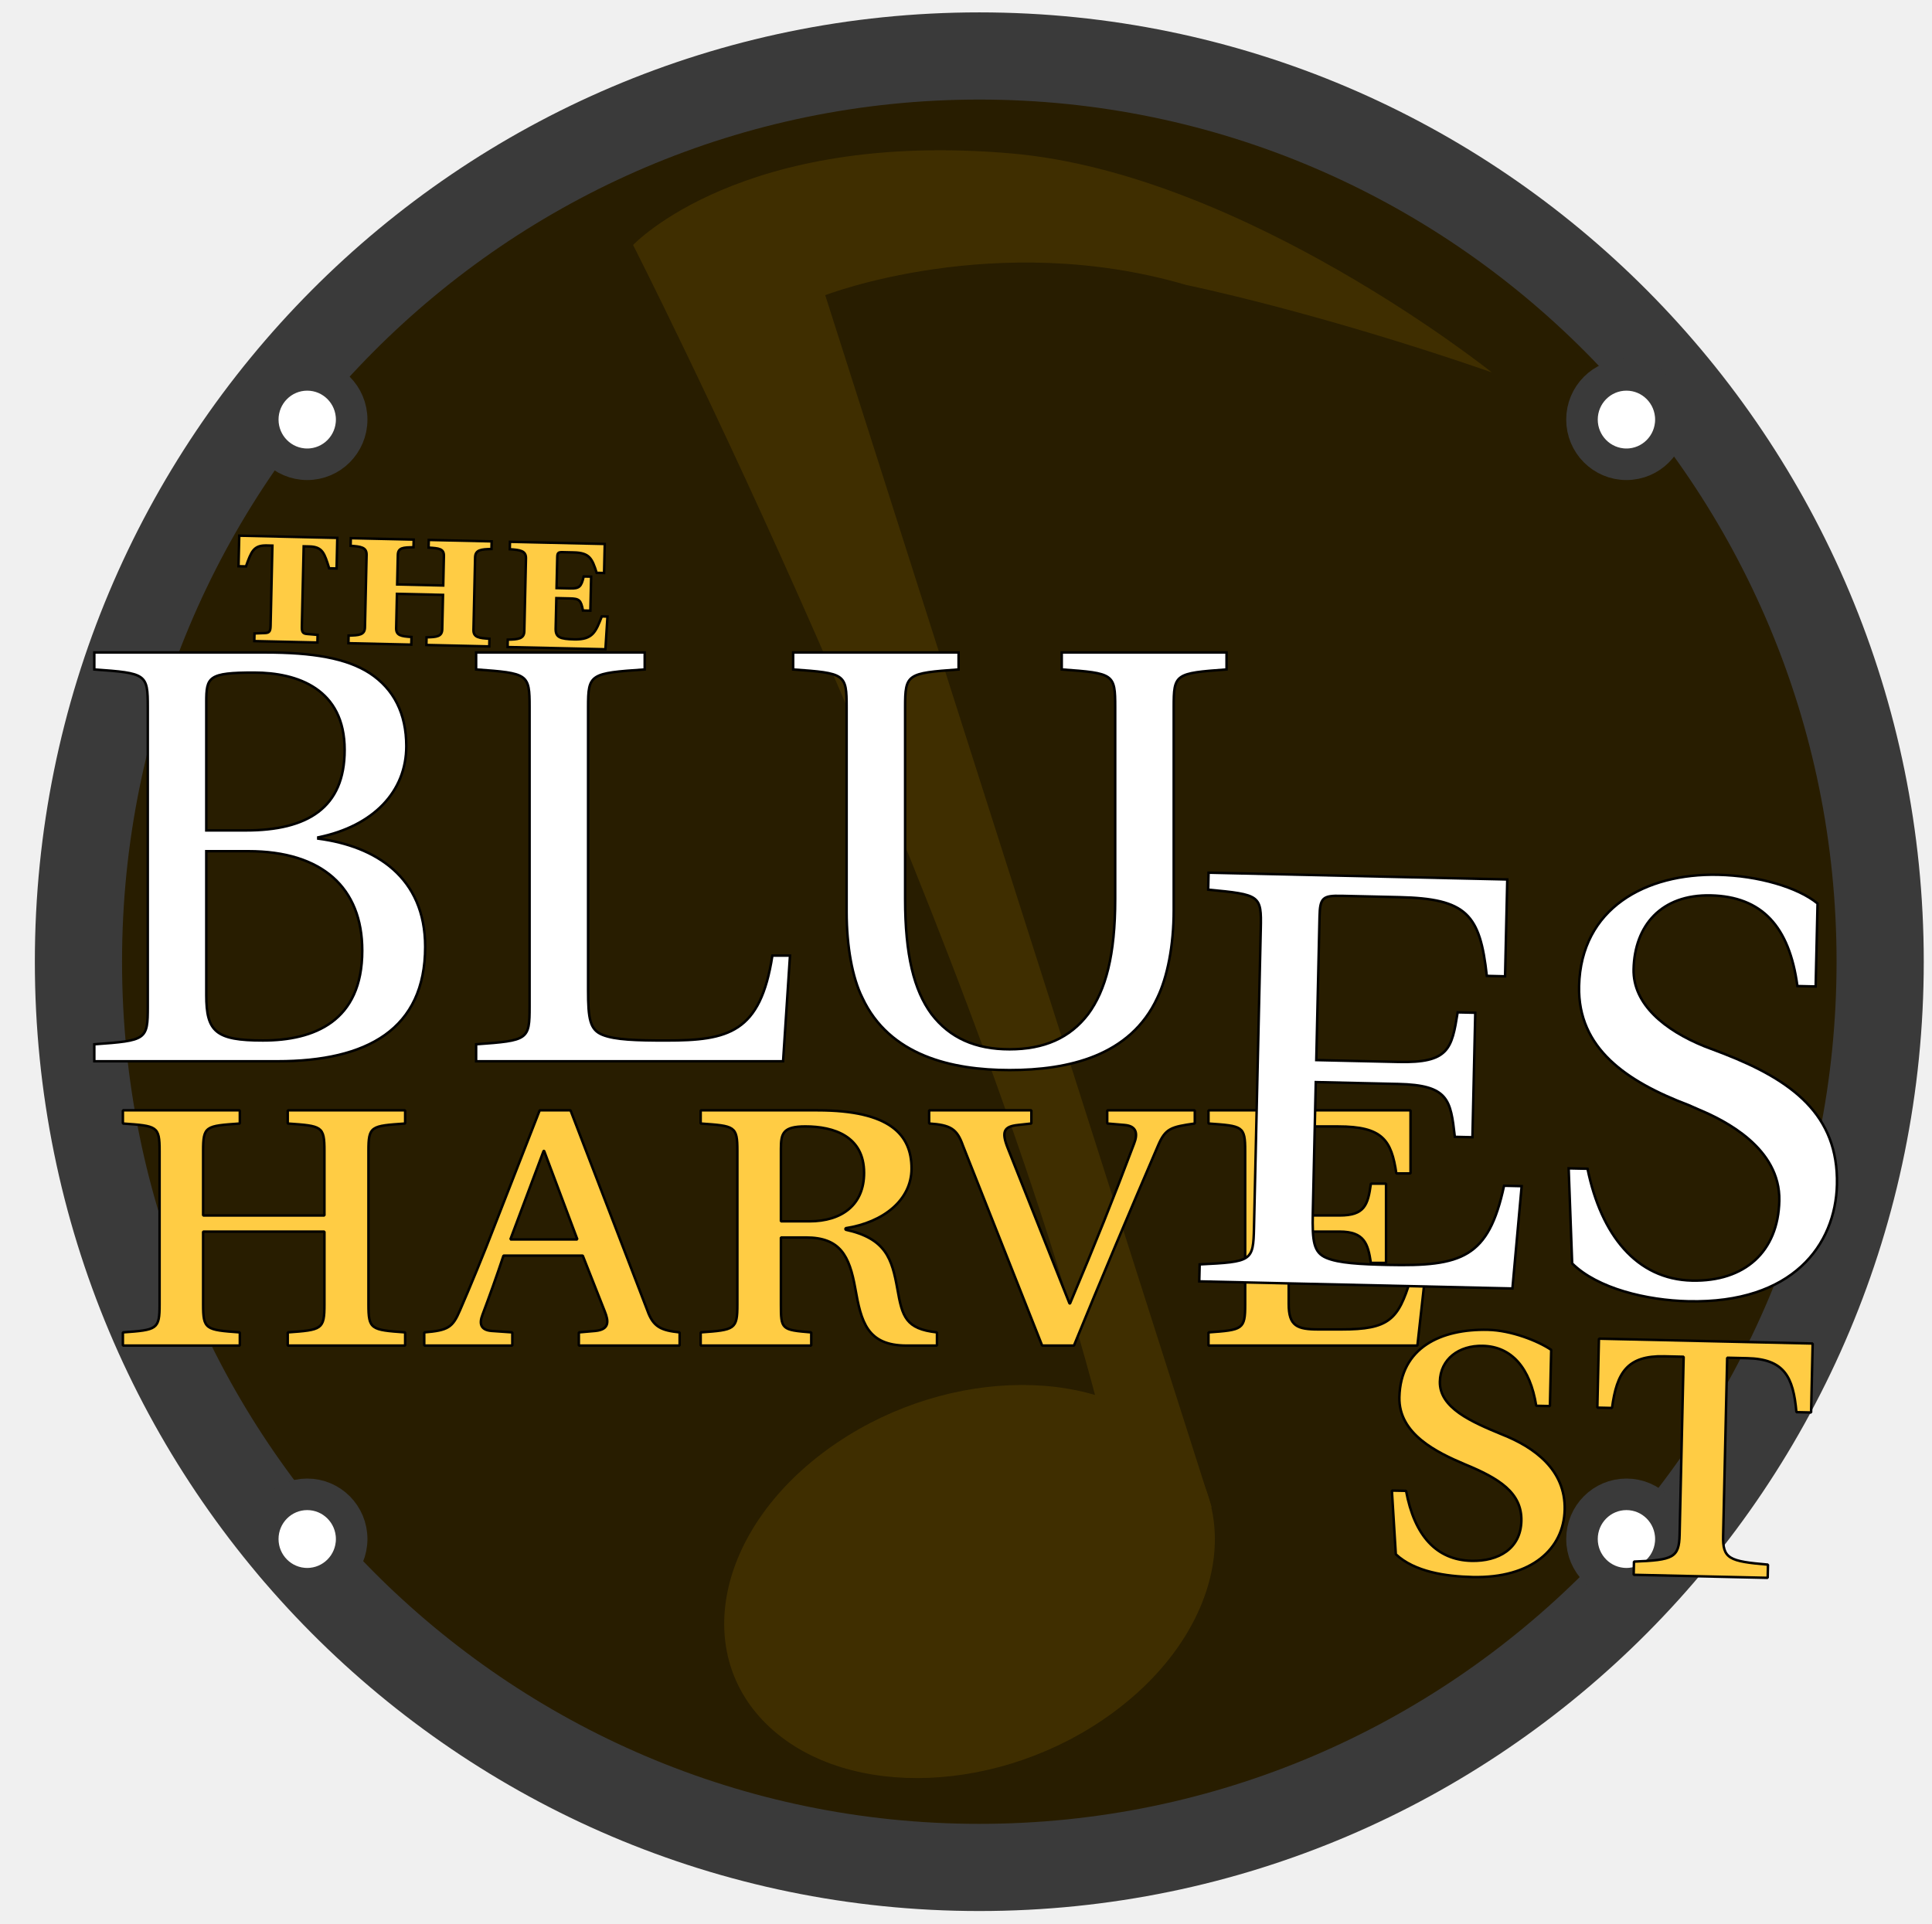
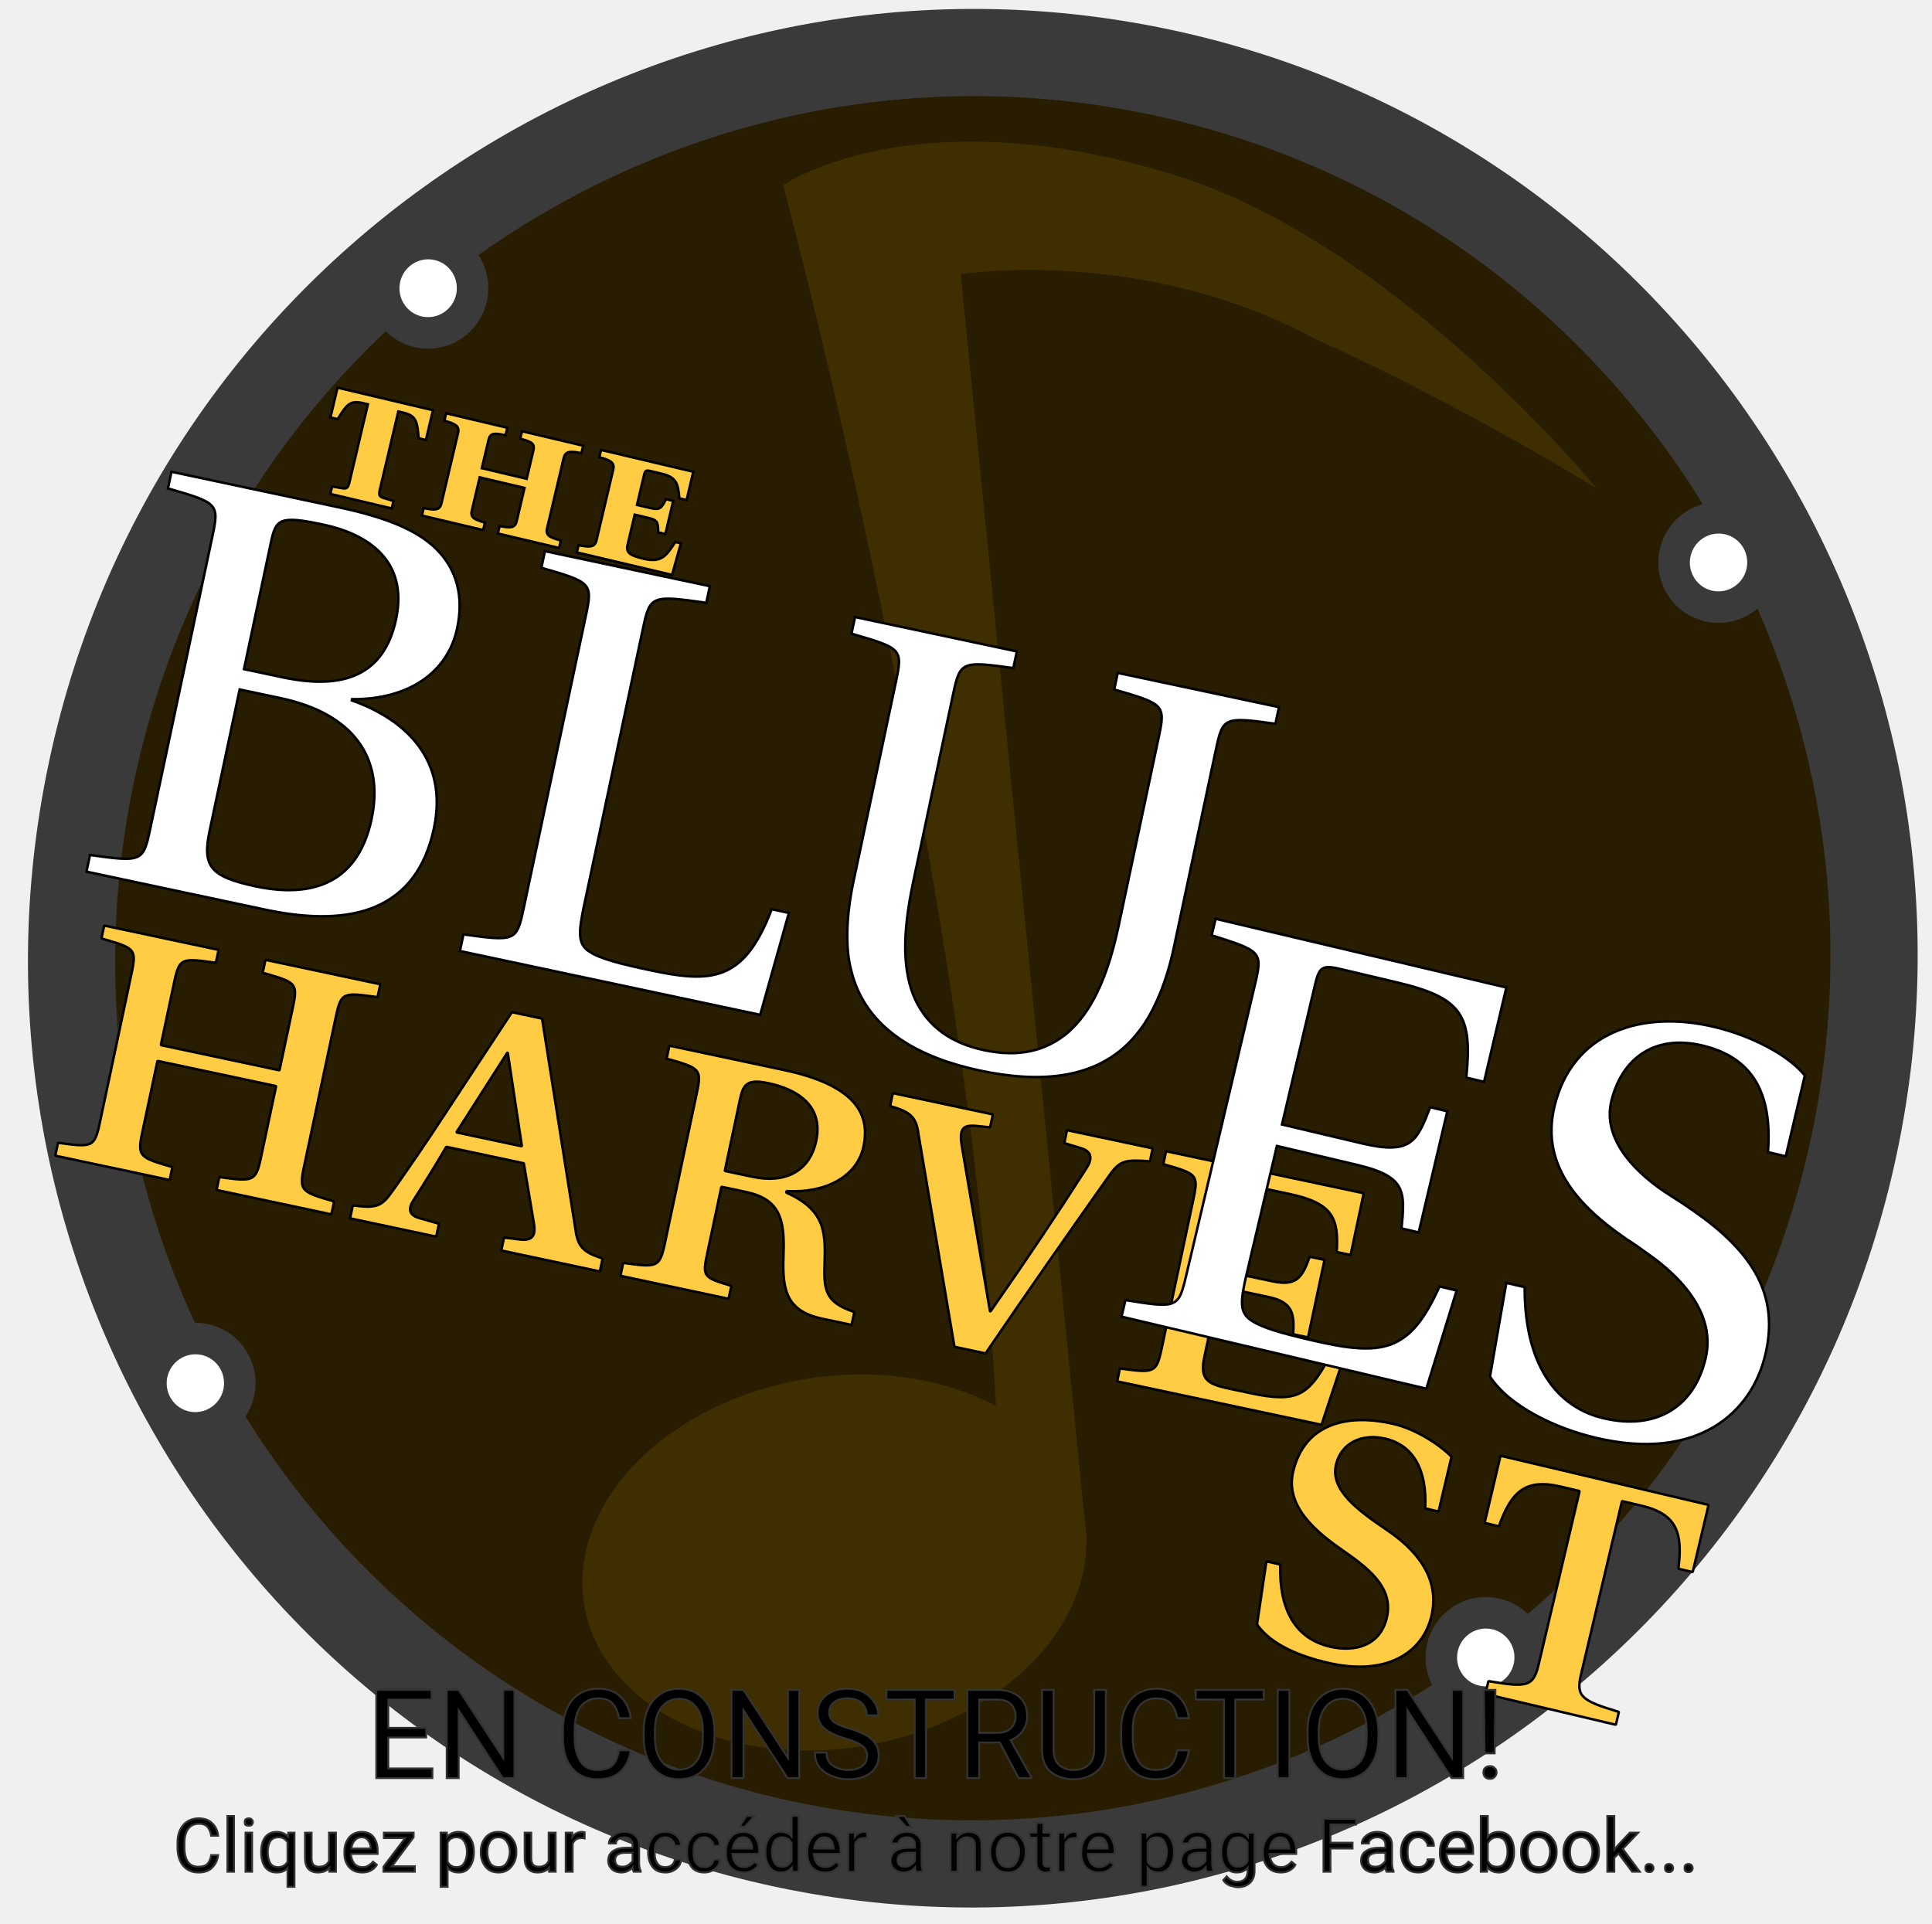
<svg xmlns="http://www.w3.org/2000/svg" xmlns:xlink="http://www.w3.org/1999/xlink" width="78.017mm" height="77.681mm" viewBox="0 0 78.017 77.681" version="1.1" id="svg1149">
  <defs id="defs1146">
    <linearGradient id="linearGradient951">
      <stop style="stop-color:#101010;stop-opacity:1;" offset="0" id="stop947" />
      <stop style="stop-color:#ffffff;stop-opacity:0;" offset="1" id="stop949" />
    </linearGradient>
    <linearGradient xlink:href="#linearGradient951" id="linearGradient953" x1="130.402" y1="118.51" x2="193.326" y2="118.51" gradientUnits="userSpaceOnUse" gradientTransform="translate(-5.035337,1.410246)" />
    <linearGradient xlink:href="#linearGradient951" id="linearGradient1024" gradientUnits="userSpaceOnUse" gradientTransform="translate(-4.198577,-1.097063)" x1="130.402" y1="118.51" x2="193.326" y2="118.51" />
    <linearGradient xlink:href="#linearGradient951" id="linearGradient1028" gradientUnits="userSpaceOnUse" gradientTransform="translate(4.589154,-27.77149)" x1="130.402" y1="118.51" x2="193.326" y2="118.51" />
  </defs>
  <g id="layer1" transform="translate(-77.68631,-75.58295)">
    <g id="g1220" transform="translate(-56.73287,1.61364)">
      <g id="g1234" transform="translate(12.74393,3.106881)">
-         <g id="g1220-5">
+         <g id="g1220-5" transform="rotate(12) translate(19,-36)">
          <g id="g2929">
            <g id="g4356">
              <rect style="fill-opacity:1;stroke:none;stroke-width:1.103;fill:none" id="rect4244" width="78.017" height="77.681" x="121.675" y="70.862" />
              <ellipse style="fill:#281d00;fill-opacity:1;stroke:#3a3a3a;stroke-width:3.521;stroke-miterlimit:4;stroke-dasharray:none;stroke-opacity:1" id="path32845" cx="161.221" cy="109.703" rx="36.378" ry="36.58" />
              <ellipse style="fill:#ffffff;fill-opacity:1;stroke:#3a3a3a;stroke-width:1.274;stroke-miterlimit:4;stroke-dasharray:none;stroke-opacity:1" id="path32845-7-5" cx="134.081" cy="133.019" rx="1.795" ry="1.805" />
              <ellipse style="fill:#ffffff;fill-opacity:1;stroke:#3a3a3a;stroke-width:1.274;stroke-miterlimit:4;stroke-dasharray:none;stroke-opacity:1" id="path32845-7-5-6" cx="134.081" cy="87.808" rx="1.795" ry="1.805" />
              <ellipse style="fill:#ffffff;fill-opacity:1;stroke:#3a3a3a;stroke-width:1.274;stroke-miterlimit:4;stroke-dasharray:none;stroke-opacity:1" id="path32845-7-5-6-9" cx="187.353" cy="87.808" rx="1.795" ry="1.805" />
              <ellipse style="fill:#ffffff;fill-opacity:1;stroke:#3a3a3a;stroke-width:1.274;stroke-miterlimit:4;stroke-dasharray:none;stroke-opacity:1" id="path32845-7-5-6-9-9" cx="187.353" cy="133.019" rx="1.795" ry="1.805" />
              <ellipse style="fill:#3f2e00;fill-opacity:1;stroke:none;stroke-width:0.681;stroke-opacity:1" id="path30397-2" cx="10.223" cy="207.596" rx="9.983" ry="7.841" transform="matrix(0.8070838,-0.5904369,0.7349644,0.6781057,0,0)" />
              <path style="fill:#3f2e00;fill-opacity:1;stroke:none;stroke-width:0.611px;stroke-linecap:butt;stroke-linejoin:miter;stroke-opacity:1" d="m 166.032,127.723 c -5.411,-20.701 -18.792,-46.965 -18.792,-46.965 0,0 4.364,-4.66 15.305,-3.696 9.37,0.825 19.368,8.838 19.368,8.838 -7.116,-2.466 -12.333,-3.528 -12.333,-3.528 -7.693,-2.258 -14.581,0.412 -14.581,0.412 l 15.613,48.978" id="scythe" />
            </g>
            <g transform="translate(-1,-2) rotate(1.3)">
              <g aria-label="the" id="text16840-2-9" style="font-weight:bold;font-size:8.819px;line-height:1.25;font-family:erewhon;-inkscape-font-specification:'erewhon, Bold';font-variant-caps:all-small-caps;fill:#ffcc44;stroke:url(#linearGradient1028);stroke-width:0.2">
                <path d="m 134.445,92.705 h 0.3 c 0.203,-0.6 0.282,-0.864 0.82,-0.864 h 0.229 v 3.228 c 0,0.212 -0.026,0.3 -0.22,0.309 l -0.423,0.026 v 0.309 h 2.549 v -0.309 l -0.423,-0.026 c -0.194,-0.009 -0.22,-0.097 -0.22,-0.309 v -3.228 h 0.229 c 0.538,0 0.617,0.265 0.82,0.864 h 0.3 v -1.235 h -3.96 z" id="path1407" style="stroke:#000000;fill:#ffcc44;fill-opacity:1;stroke-opacity:1;stroke-width:0.1;stroke-dasharray:none" />
                <path d="m 138.952,95.712 h 2.54 v -0.309 c -0.415,-0.018 -0.626,-0.044 -0.626,-0.344 v -1.385 h 1.861 v 1.385 c 0,0.3 -0.212,0.326 -0.626,0.344 v 0.309 h 2.54 v -0.309 c -0.415,-0.018 -0.653,-0.035 -0.653,-0.344 v -2.928 c 0,-0.309 0.238,-0.335 0.653,-0.353 v -0.309 h -2.54 v 0.309 c 0.415,0.018 0.626,0.026 0.626,0.326 v 1.191 h -1.861 v -1.191 c 0,-0.3 0.212,-0.309 0.626,-0.326 v -0.309 h -2.54 v 0.309 c 0.415,0.018 0.653,0.044 0.653,0.353 v 2.928 c 0,0.309 -0.238,0.326 -0.653,0.344 z" id="path1409" style="stroke:#000000;fill:#ffcc44;fill-opacity:1;stroke-opacity:1;stroke-width:0.1;stroke-dasharray:none" />
                <path d="m 145.382,95.721 h 3.951 l 0.053,-1.323 h -0.229 c -0.229,0.617 -0.335,0.952 -1.085,0.952 -0.582,0 -0.767,-0.062 -0.767,-0.423 v -1.226 h 0.556 c 0.362,0 0.441,0.053 0.529,0.476 h 0.3 V 92.802 H 148.389 c -0.088,0.423 -0.168,0.494 -0.529,0.494 h -0.556 v -1.244 c 0,-0.168 0.026,-0.212 0.203,-0.212 h 0.467 c 0.626,0 0.741,0.229 0.935,0.803 h 0.3 v -1.173 h -3.828 v 0.3 c 0.415,0.018 0.661,0.044 0.661,0.353 v 2.946 c 0,0.309 -0.247,0.335 -0.661,0.353 z" id="path1411" style="stroke:#000000;fill:#ffcc44;fill-opacity:1;stroke-opacity:1;stroke-width:0.1;stroke-dasharray:none" />
              </g>
            </g>
            <g aria-label="harvest" id="text16840-2" style="font-size:19.756px;line-height:1.25;font-family:erewhon;-inkscape-font-specification:'erewhon, Normal';font-variant-caps:all-small-caps;fill:#ffcc44;stroke:url(#linearGradient953);stroke-width:0.2" transform="translate(1.405527,0.3125027)">
              <path d="m 125.232,124.894 h 4.722 v -0.533 c -1.383,-0.099 -1.482,-0.119 -1.482,-1.126 v -2.944 h 4.899 v 2.944 c 0,1.008 -0.099,1.027 -1.482,1.126 v 0.533 h 4.741 v -0.533 c -1.383,-0.099 -1.482,-0.119 -1.482,-1.126 v -6.203 c 0,-1.008 0.099,-1.008 1.482,-1.106 v -0.533 h -4.741 v 0.533 c 1.383,0.099 1.482,0.099 1.482,1.106 v 2.608 h -4.899 v -2.608 c 0,-1.008 0.099,-1.008 1.482,-1.106 v -0.533 h -4.722 v 0.533 c 1.383,0.099 1.482,0.099 1.482,1.106 v 6.203 c 0,1.008 -0.099,1.027 -1.482,1.126 z" id="path1392" style="fill:#ffcc44;fill-opacity:1;stroke:#000000;stroke-width:0.1;stroke-linejoin:bevel;stroke-dasharray:none;stroke-opacity:1" />
              <path d="m 137.402,124.894 h 3.556 v -0.533 l -0.849,-0.059 c -0.435,-0.04 -0.494,-0.296 -0.356,-0.652 0.296,-0.79 0.553,-1.501 0.849,-2.39 h 3.2 l 0.889,2.252 c 0.158,0.395 0.198,0.731 -0.375,0.79 l -0.672,0.059 v 0.533 h 4.07 v -0.533 c -0.751,-0.079 -1.067,-0.217 -1.304,-0.889 l -3.102,-8.08 h -1.245 l -1.798,4.603 c -0.454,1.185 -1.027,2.568 -1.422,3.477 -0.296,0.691 -0.474,0.81 -1.442,0.889 z m 3.477,-4.287 1.343,-3.576 h 0.02 l 1.343,3.576 z" id="path1394" style="fill:#ffcc44;fill-opacity:1;stroke:#000000;stroke-width:0.1;stroke-linejoin:bevel;stroke-dasharray:none;stroke-opacity:1" />
              <path d="m 148.564,124.894 h 4.465 v -0.533 c -1.205,-0.099 -1.225,-0.119 -1.225,-1.126 v -2.707 h 1.008 c 1.383,0 1.758,0.731 1.995,2.055 0.237,1.343 0.474,2.311 2.074,2.311 h 1.225 v -0.533 c -1.264,-0.138 -1.403,-0.632 -1.6,-1.758 -0.217,-1.205 -0.454,-2.035 -2.094,-2.39 v -0.059 c 1.541,-0.237 2.667,-1.146 2.667,-2.41 0,-1.363 -0.869,-2.351 -3.793,-2.351 h -4.722 v 0.533 c 1.383,0.099 1.482,0.099 1.482,1.106 v 6.203 c 0,1.008 -0.099,1.027 -1.482,1.126 z m 3.24,-5.018 v -2.924 c 0,-0.632 0.079,-0.909 0.988,-0.909 1.146,0 2.371,0.395 2.371,1.877 0,1.284 -0.889,1.956 -2.213,1.956 z" id="path1396" style="fill:#ffcc44;fill-opacity:1;stroke:#000000;stroke-width:0.1;stroke-linejoin:bevel;stroke-dasharray:none;stroke-opacity:1" />
              <path d="m 157.79,115.925 c 0.869,0.059 1.126,0.217 1.363,0.889 l 3.2,8.08 h 1.284 c 1.106,-2.707 2.252,-5.413 3.398,-8.08 0.296,-0.691 0.514,-0.751 1.482,-0.889 v -0.533 h -3.536 v 0.533 l 0.691,0.059 c 0.533,0.04 0.533,0.395 0.395,0.751 -0.81,2.153 -1.561,4.03 -2.588,6.46 h -0.02 l -2.489,-6.263 c -0.277,-0.691 -0.158,-0.889 0.415,-0.948 l 0.533,-0.059 v -0.533 h -4.129 z" id="path1398" style="fill:#ffcc44;fill-opacity:1;stroke:#000000;stroke-width:0.1;stroke-linejoin:bevel;stroke-dasharray:none;stroke-opacity:1" />
              <path d="m 169.07,124.894 h 8.436 l 0.296,-2.667 h -0.573 c -0.494,1.62 -0.869,2.015 -2.786,2.015 h -0.929 c -0.869,0 -1.205,-0.138 -1.205,-1.027 v -2.924 h 2.055 c 1.008,0 1.146,0.494 1.264,1.264 h 0.612 v -3.2 h -0.612 c -0.119,0.869 -0.257,1.284 -1.264,1.284 h -2.055 v -2.805 c 0,-0.77 0.356,-0.79 0.83,-0.79 h 1.166 c 1.798,0 2.153,0.553 2.351,1.897 h 0.573 v -2.548 h -8.159 v 0.533 c 1.383,0.099 1.482,0.099 1.482,1.106 v 6.203 c 0,1.008 -0.099,1.027 -1.482,1.126 z" id="path1400" style="fill:#ffcc44;fill-opacity:1;stroke:#000000;stroke-width:0.1;stroke-linejoin:bevel;stroke-dasharray:none;stroke-opacity:1" />
              <g transform="translate(0,5) rotate(1.3)">
                <path d="m 179.284,121.714 0.217,2.568 c 0.77,0.691 2.035,0.849 3.121,0.849 2.39,0 3.655,-1.225 3.655,-2.805 0,-1.6 -1.264,-2.489 -2.608,-2.983 -1.225,-0.474 -2.548,-1.008 -2.548,-2.074 0,-0.909 0.731,-1.482 1.699,-1.482 1.166,0 1.936,0.849 2.213,2.371 h 0.553 v -2.272 c -0.553,-0.356 -1.64,-0.751 -2.568,-0.751 -1.897,0 -3.517,0.79 -3.517,2.805 0,1.482 1.561,2.193 2.707,2.647 1.383,0.533 2.331,1.087 2.331,2.232 0,1.126 -0.889,1.659 -1.976,1.659 -1.422,0 -2.331,-0.968 -2.707,-2.766 z" id="path1402" style="fill:#ffcc44;fill-opacity:1;stroke:#000000;stroke-width:0.1;stroke-linejoin:bevel;stroke-dasharray:none;stroke-opacity:1" />
                <path d="m 187.502,118.177 h 0.593 c 0.158,-1.442 0.573,-2.134 2.055,-2.134 h 0.79 v 7.191 c 0,0.929 -0.237,1.027 -1.818,1.126 v 0.533 h 5.413 v -0.533 c -1.58,-0.099 -1.837,-0.198 -1.837,-1.126 v -7.191 h 0.81 c 1.482,0 1.877,0.691 2.035,2.134 h 0.593 v -2.786 h -8.633 z" id="path1404" style="fill:#ffcc44;fill-opacity:1;stroke:#000000;stroke-width:0.1;stroke-linejoin:bevel;stroke-dasharray:none;stroke-opacity:1" />
              </g>
            </g>
            <g aria-label="BLUES" id="blues" style="font-size:25.4px;line-height:1.25;font-family:erewhon;-inkscape-font-specification:'erewhon, Normal';fill:#ffffff;stroke:#101010;stroke-width:0.1">
              <path d="m 125.484,113.724 h 7.391 c 3.632,0 5.969,-1.295 5.969,-4.623 0,-2.819 -2.007,-4.064 -4.318,-4.369 v -0.051 c 2.235,-0.457 3.556,-1.854 3.556,-3.683 0,-1.321 -0.508,-2.311 -1.473,-2.946 -0.94,-0.61 -2.311,-0.838 -4.216,-0.838 h -6.909 v 0.686 c 2.108,0.152 2.159,0.178 2.159,1.524 v 12.09 c 0,1.346 -0.051,1.372 -2.159,1.524 z m 4.521,-2.667 v -5.817 h 1.702 c 2.972,0 4.597,1.473 4.597,4.013 0,2.87 -1.956,3.632 -4.013,3.632 -1.905,0 -2.286,-0.356 -2.286,-1.829 z m 0,-6.655 v -5.182 c 0,-1.016 0.076,-1.194 1.93,-1.194 1.753,0 3.658,0.66 3.658,3.124 0,2.337 -1.499,3.251 -3.988,3.251 z" id="path1334" style="fill:#ffffff;fill-opacity:1;stroke:#000000;stroke-width:0.1;stroke-dasharray:none;stroke-opacity:1" />
              <path d="m 140.902,113.724 h 12.395 l 0.279,-4.267 h -0.711 c -0.483,3.124 -1.778,3.429 -4.293,3.429 -1.194,0 -2.057,-0.025 -2.565,-0.229 -0.508,-0.203 -0.584,-0.635 -0.584,-1.803 V 99.424 c 0,-1.346 0.076,-1.372 2.286,-1.524 v -0.686 h -6.807 v 0.686 c 2.108,0.152 2.159,0.178 2.159,1.524 v 12.09 c 0,1.346 -0.051,1.372 -2.159,1.524 z" id="path1336" style="fill:#ffffff;fill-opacity:1;stroke:#000000;stroke-width:0.1;stroke-dasharray:none;stroke-opacity:1" />
              <path d="m 153.704,97.9 c 2.108,0.152 2.159,0.178 2.159,1.524 v 8.255 c 0,1.397 0.229,2.667 0.635,3.48 1.092,2.337 3.607,2.921 5.944,2.921 2.362,0 4.877,-0.559 5.969,-2.921 0.406,-0.838 0.66,-2.108 0.66,-3.531 v -8.204 c 0,-1.346 0.051,-1.372 2.134,-1.524 v -0.686 h -6.655 v 0.686 c 2.108,0.152 2.159,0.178 2.159,1.524 v 7.747 c 0,2.261 -0.381,3.683 -1.092,4.648 -0.737,0.965 -1.778,1.422 -3.175,1.422 -1.372,0 -2.413,-0.457 -3.15,-1.422 -0.711,-0.965 -1.067,-2.388 -1.067,-4.648 v -7.747 c 0,-1.346 0.076,-1.372 2.159,-1.524 v -0.686 h -6.68 z" id="path1338" style="fill:#ffffff;fill-opacity:1;stroke:#000000;stroke-width:0.1;stroke-dasharray:none;stroke-opacity:1" />
              <g transform="translate(0,5) rotate(1.3)">
                <path d="m 172.728,113.724 h 12.649 l 0.279,-4.14 h -0.711 c -0.559,2.921 -1.626,3.302 -4.623,3.302 -1.118,0 -1.981,-0.025 -2.489,-0.229 -0.508,-0.203 -0.584,-0.635 -0.584,-1.803 v -5.283 h 3.327 c 2.032,0 2.134,0.584 2.337,2.083 h 0.711 v -5.029 h -0.711 c -0.203,1.473 -0.305,2.057 -2.337,2.057 h -3.327 v -5.791 c 0,-0.762 0.102,-0.864 0.864,-0.864 h 2.337 c 2.718,0 3.277,0.61 3.607,3.099 h 0.737 v -3.912 h -12.065 v 0.686 c 2.108,0.152 2.159,0.178 2.159,1.524 v 12.09 c 0,1.346 -0.051,1.372 -2.159,1.524 z" id="path1340" style="fill:#ffffff;fill-opacity:1;stroke:#000000;stroke-width:0.1;stroke-dasharray:none;stroke-opacity:1" />
                <path d="m 187.537,108.822 0.229,3.835 c 1.041,0.991 3.048,1.422 4.724,1.422 4.216,0 5.893,-2.413 5.893,-4.851 0,-2.819 -1.905,-4.166 -4.699,-5.182 l -0.787,-0.279 c -1.6,-0.61 -2.921,-1.626 -2.921,-3.048 0,-1.753 1.041,-3.048 3.048,-3.048 2.057,0 3.2,1.168 3.581,3.581 h 0.737 v -3.353 c -0.813,-0.635 -2.413,-1.067 -4.039,-1.067 -2.921,0 -5.512,1.473 -5.512,4.623 0,2.515 2.007,3.81 4.521,4.699 l 0.432,0.178 c 1.041,0.406 3.327,1.473 3.327,3.607 0,2.057 -1.321,3.302 -3.454,3.302 -2.235,0 -3.708,-1.753 -4.318,-4.42 z" id="path1342" style="fill:#ffffff;fill-opacity:1;stroke:#000000;stroke-width:0.1;stroke-dasharray:none;stroke-opacity:1" />
              </g>
            </g>
+             <g>
+ 
+ 
+ 
+               </g>
          </g>
        </g>
      </g>
    </g>
  </g>
+   <text x="1.0cm" y="1.9cm" font-size="5" font-family="Roboto" text-anchor="middle" fill="#000000" stroke="#333333" stroke-width="0.1%">
+       EN CONSTRUCTION!
+     </text>
+   <text x="1cm" y="2cm" font-size="3" font-family="Roboto" text-anchor="middle" fill="#000000" stroke="#333333" stroke-width="0.1%">
+       Cliquez pour accéder à notre page Facebook...
+     </text>
</svg>
